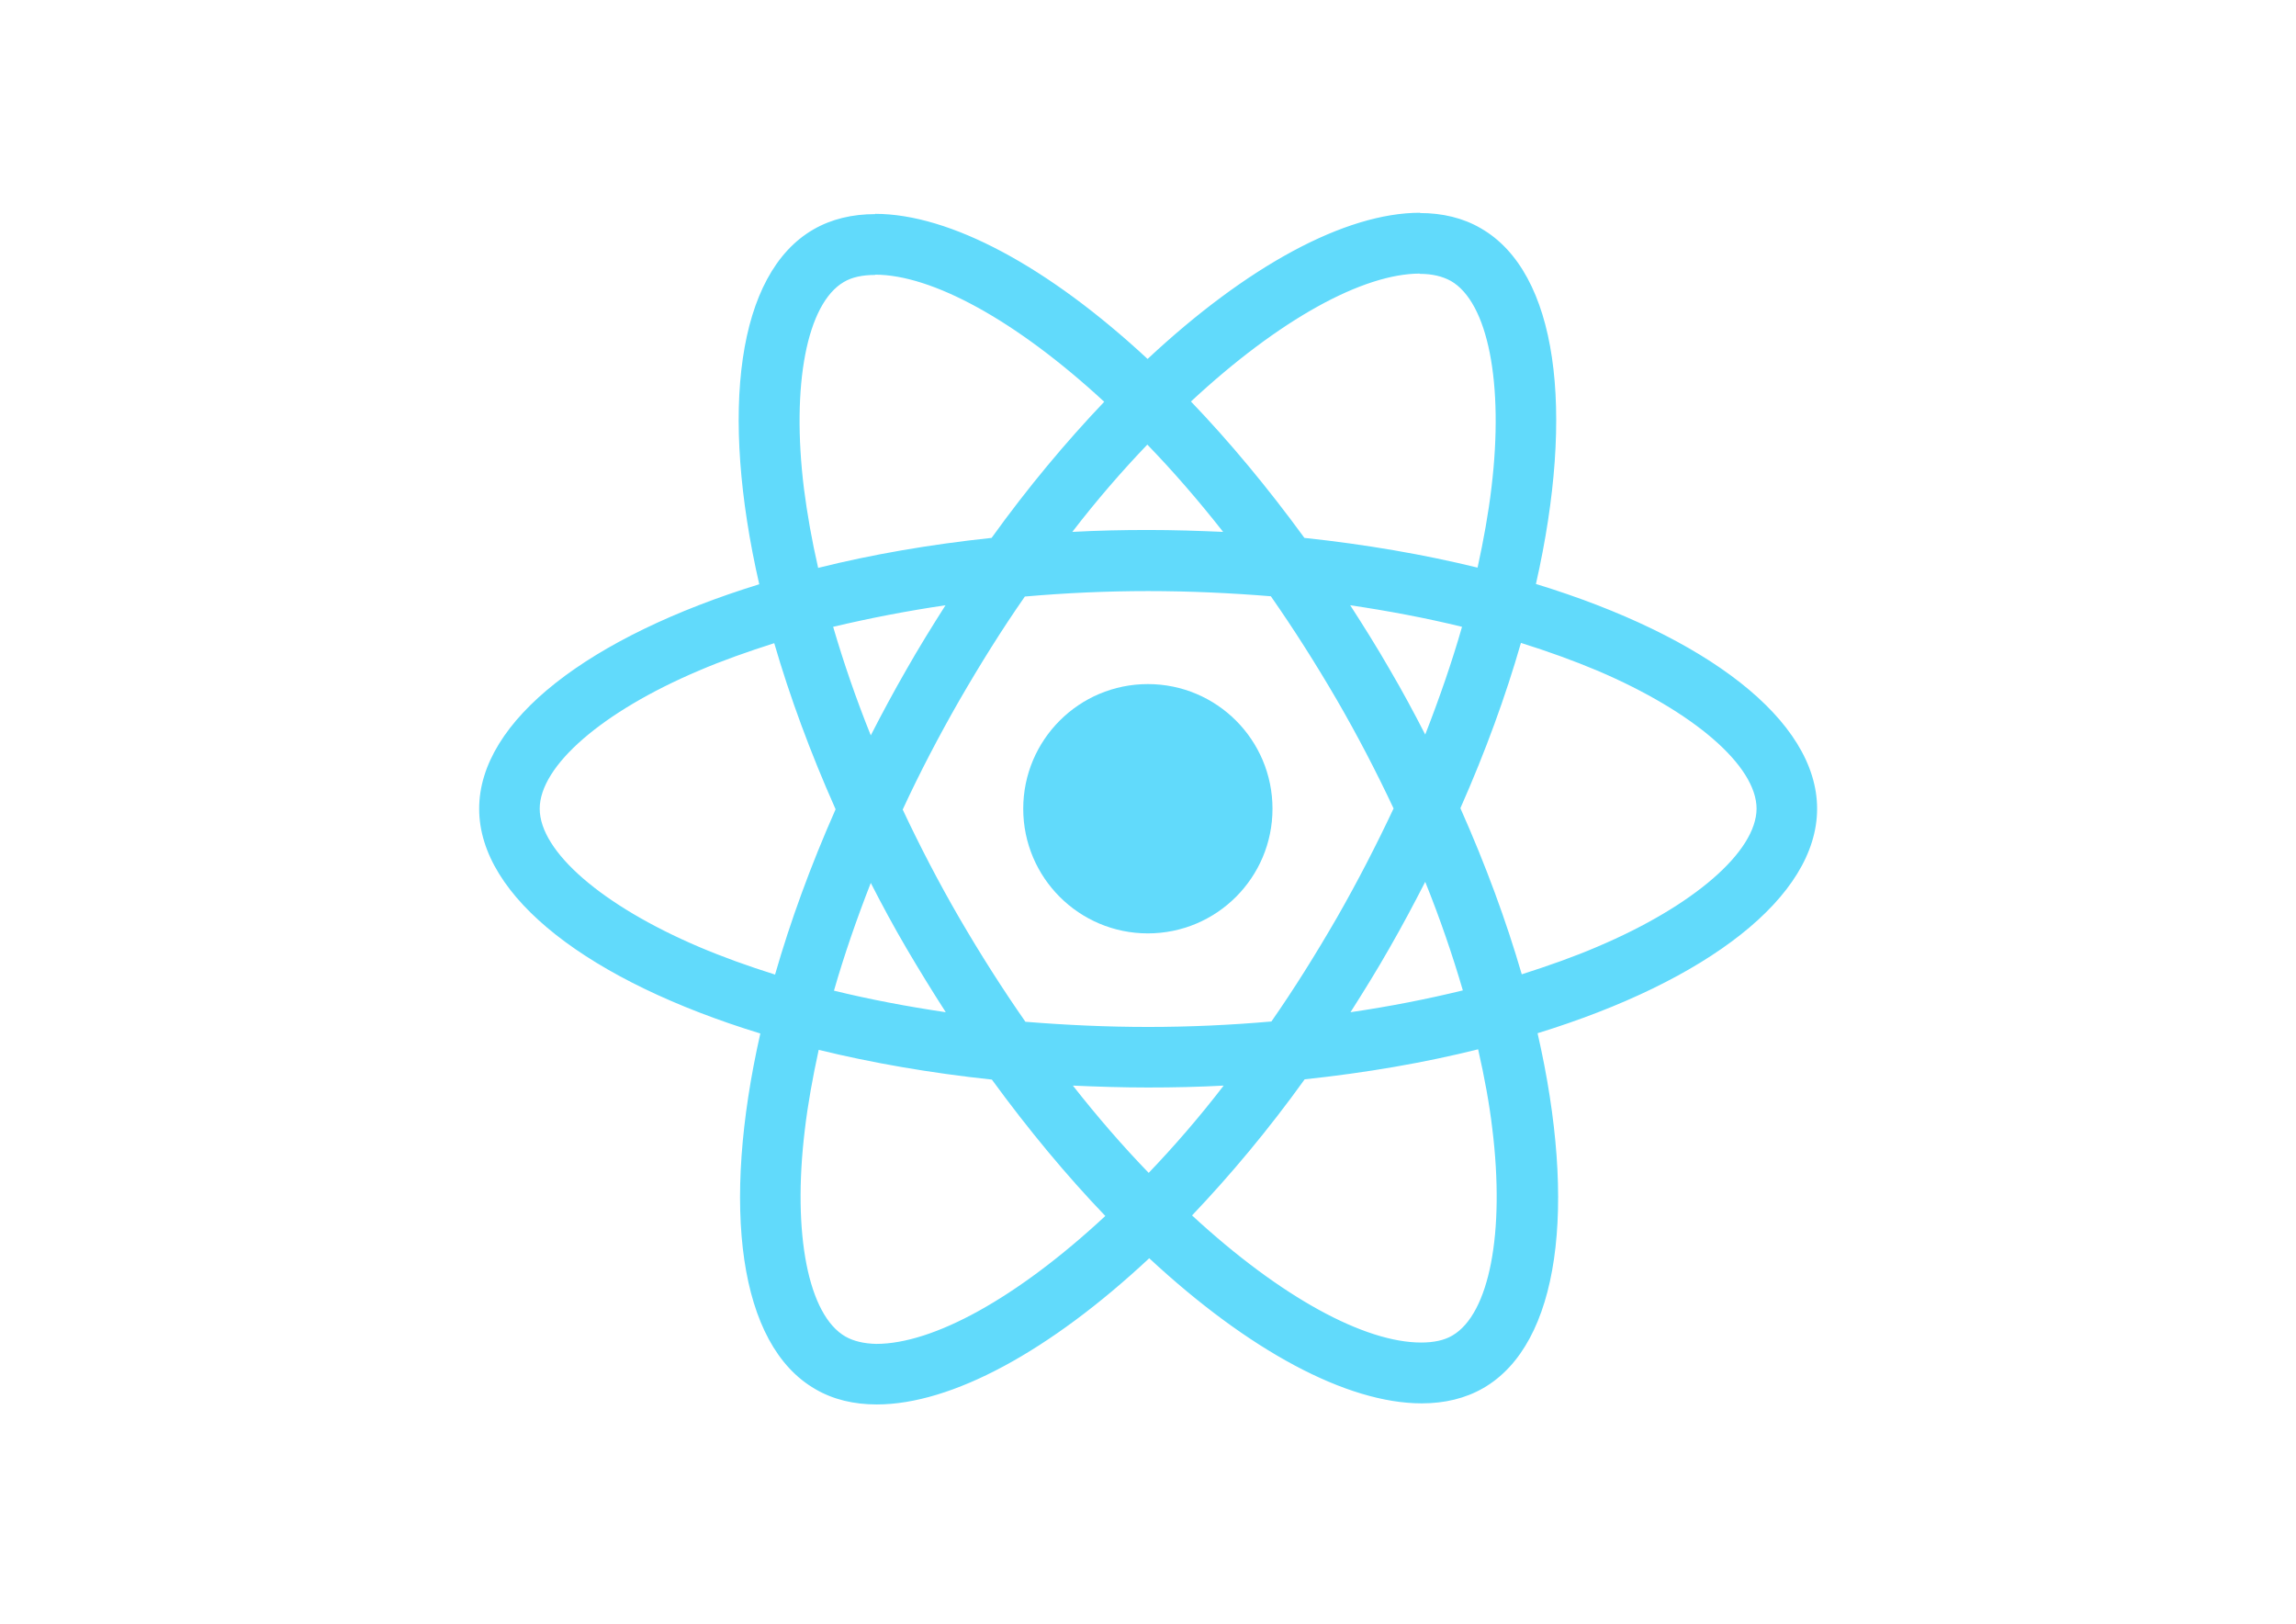
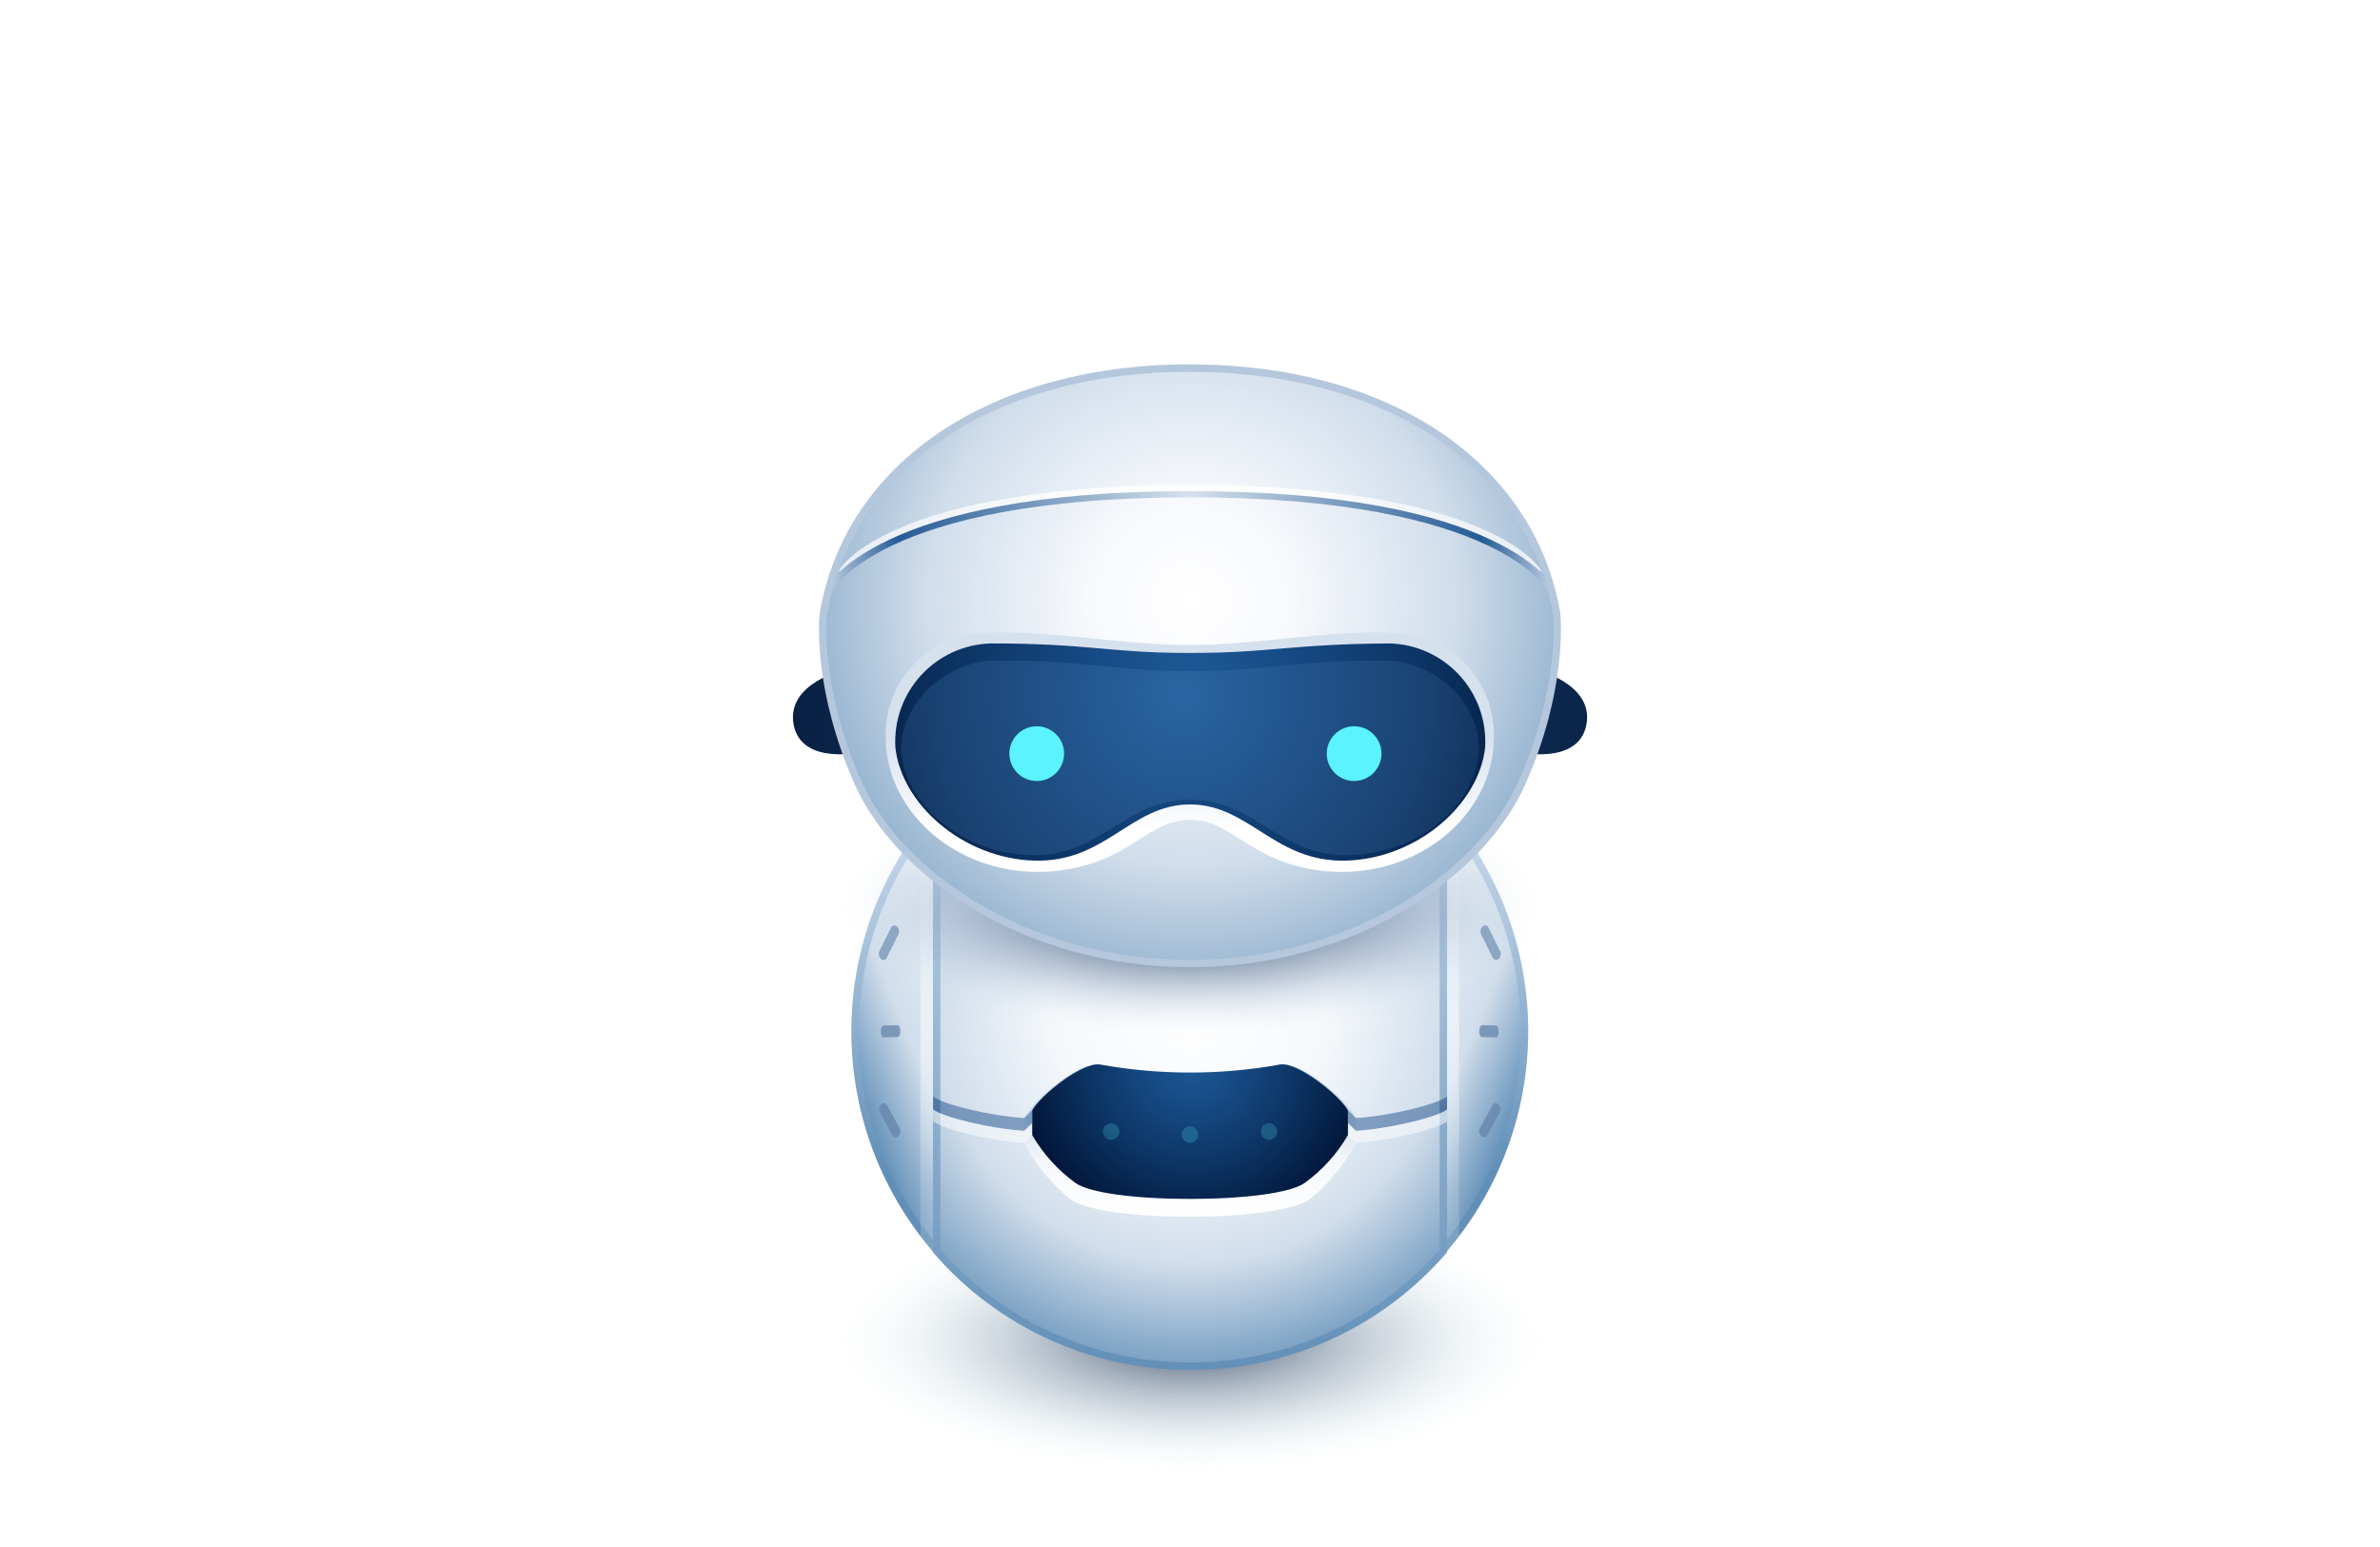
- <svg xmlns="http://www.w3.org/2000/svg" viewBox="0 0 841.9 595.3">
-   <g fill="#61DAFB">
-     <path d="M666.3 296.5c0-32.5-40.7-63.3-103.1-82.4 14.4-63.6 8-114.2-20.2-130.4-6.5-3.8-14.1-5.6-22.4-5.6v22.3c4.6 0 8.3.9 11.4 2.6 13.6 7.8 19.5 37.5 14.9 75.7-1.1 9.4-2.9 19.3-5.1 29.4-19.6-4.8-41-8.5-63.5-10.9-13.5-18.5-27.5-35.3-41.6-50 32.6-30.3 63.2-46.9 84-46.9V78c-27.5 0-63.5 19.6-99.9 53.6-36.4-33.8-72.4-53.2-99.9-53.2v22.3c20.7 0 51.4 16.5 84 46.6-14 14.7-28 31.4-41.3 49.9-22.6 2.4-44 6.1-63.6 11-2.3-10-4-19.7-5.2-29-4.7-38.2 1.1-67.9 14.6-75.8 3-1.8 6.9-2.6 11.5-2.6V78.5c-8.4 0-16 1.8-22.6 5.6-28.1 16.2-34.4 66.7-19.9 130.1-62.2 19.2-102.7 49.9-102.7 82.3 0 32.5 40.7 63.3 103.1 82.4-14.4 63.6-8 114.2 20.2 130.4 6.5 3.8 14.1 5.6 22.5 5.6 27.5 0 63.5-19.6 99.9-53.6 36.4 33.8 72.4 53.2 99.9 53.2 8.4 0 16-1.8 22.6-5.6 28.1-16.2 34.4-66.7 19.9-130.1 62-19.1 102.5-49.9 102.5-82.3zm-130.2-66.7c-3.7 12.9-8.3 26.2-13.5 39.5-4.1-8-8.4-16-13.1-24-4.6-8-9.5-15.8-14.4-23.4 14.2 2.1 27.9 4.7 41 7.9zm-45.8 106.5c-7.8 13.5-15.8 26.3-24.1 38.2-14.9 1.3-30 2-45.2 2-15.1 0-30.2-.7-45-1.9-8.3-11.9-16.4-24.6-24.2-38-7.6-13.1-14.5-26.4-20.8-39.8 6.2-13.4 13.2-26.8 20.7-39.9 7.8-13.5 15.8-26.3 24.1-38.2 14.9-1.3 30-2 45.2-2 15.1 0 30.2.7 45 1.9 8.3 11.9 16.4 24.6 24.2 38 7.6 13.1 14.5 26.4 20.8 39.8-6.3 13.4-13.2 26.8-20.7 39.9zm32.3-13c5.4 13.4 10 26.8 13.8 39.8-13.1 3.2-26.9 5.9-41.2 8 4.9-7.7 9.8-15.6 14.4-23.7 4.6-8 8.9-16.1 13-24.1zM421.2 430c-9.3-9.6-18.6-20.3-27.8-32 9 .4 18.2.7 27.5.7 9.4 0 18.7-.2 27.8-.7-9 11.7-18.3 22.4-27.5 32zm-74.4-58.9c-14.2-2.1-27.9-4.7-41-7.9 3.7-12.9 8.3-26.2 13.5-39.5 4.1 8 8.4 16 13.1 24 4.7 8 9.5 15.8 14.4 23.4zM420.7 163c9.3 9.6 18.6 20.3 27.8 32-9-.4-18.2-.7-27.5-.7-9.4 0-18.7.2-27.8.7 9-11.7 18.3-22.4 27.5-32zm-74 58.9c-4.9 7.7-9.8 15.6-14.4 23.7-4.6 8-8.9 16-13 24-5.4-13.4-10-26.8-13.8-39.8 13.1-3.1 26.9-5.8 41.2-7.9zm-90.5 125.2c-35.4-15.1-58.3-34.9-58.3-50.6 0-15.7 22.9-35.6 58.3-50.6 8.6-3.7 18-7 27.7-10.1 5.7 19.6 13.2 40 22.5 60.9-9.2 20.8-16.6 41.1-22.2 60.6-9.9-3.1-19.3-6.5-28-10.2zM310 490c-13.6-7.8-19.5-37.5-14.9-75.7 1.1-9.4 2.9-19.3 5.1-29.4 19.6 4.8 41 8.5 63.5 10.9 13.5 18.5 27.5 35.3 41.6 50-32.6 30.3-63.2 46.9-84 46.9-4.5-.1-8.3-1-11.3-2.7zm237.2-76.2c4.7 38.2-1.1 67.9-14.6 75.8-3 1.8-6.9 2.6-11.5 2.6-20.7 0-51.4-16.5-84-46.6 14-14.7 28-31.4 41.3-49.9 22.6-2.4 44-6.1 63.6-11 2.3 10.1 4.1 19.8 5.2 29.1zm38.5-66.7c-8.6 3.7-18 7-27.7 10.1-5.7-19.6-13.2-40-22.5-60.9 9.2-20.8 16.6-41.1 22.2-60.6 9.9 3.1 19.3 6.5 28.1 10.2 35.4 15.1 58.3 34.9 58.3 50.6-.1 15.7-23 35.6-58.4 50.6zM320.8 78.4z" />
-     <circle cx="420.9" cy="296.5" r="45.7" />
-     <path d="M520.5 78.1z" />
+ <svg xmlns="http://www.w3.org/2000/svg" id="eOGmY2yqD4e1" viewBox="0 0 200 130" shape-rendering="geometricPrecision" text-rendering="geometricPrecision">
+   <defs>
+     <clipPath id="eOGmY2yqD4e2">
+       <rect id="eOGmY2yqD4e3" width="280" height="106.11" rx="0" ry="0" stroke="none" stroke-width="1" />
+     </clipPath>
+     <radialGradient id="eOGmY2yqD4e15-fill" cx="0" cy="0" r="35.6" spreadMethod="pad" gradientUnits="userSpaceOnUse" gradientTransform="matrix(1 0 0 1 -29.1652 98.61541)">
+       <stop id="eOGmY2yqD4e15-fill-0" offset="0%" stop-color="rgba(83,95,120,0.3)" />
+       <stop id="eOGmY2yqD4e15-fill-1" offset="100%" stop-color="rgba(255,255,255,0)" />
+     </radialGradient>
+     <radialGradient id="eOGmY2yqD4e16-fill" cx="0" cy="0" r="35.6" spreadMethod="pad" gradientUnits="userSpaceOnUse" gradientTransform="matrix(1 0 0 1 -29.1652 98.61541)">
+       <stop id="eOGmY2yqD4e16-fill-0" offset="0%" stop-color="rgba(83,95,120,0.3)" />
+       <stop id="eOGmY2yqD4e16-fill-1" offset="100%" stop-color="rgba(255,255,255,0)" />
+     </radialGradient>
+     <radialGradient id="eOGmY2yqD4e18-fill" cx="0" cy="0" r="35.6" spreadMethod="pad" gradientUnits="userSpaceOnUse" gradientTransform="matrix(1 0 0 1 51.11949 82.351)">
+       <stop id="eOGmY2yqD4e18-fill-0" offset="0%" stop-color="rgba(83,95,120,0.6)" />
+       <stop id="eOGmY2yqD4e18-fill-1" offset="100%" stop-color="rgba(255,255,255,0)" />
+     </radialGradient>
+     <radialGradient id="eOGmY2yqD4e19-fill" cx="0" cy="0" r="35.6" spreadMethod="pad" gradientUnits="userSpaceOnUse" gradientTransform="matrix(1 0 0 1 79.43617 84.19539)">
+       <stop id="eOGmY2yqD4e19-fill-0" offset="0%" stop-color="rgba(83,95,120,0.6)" />
+       <stop id="eOGmY2yqD4e19-fill-1" offset="100%" stop-color="rgba(255,255,255,0)" />
+     </radialGradient>
+     <radialGradient id="eOGmY2yqD4e22-fill" cx="0" cy="0" r="18.99" spreadMethod="pad" gradientUnits="userSpaceOnUse" gradientTransform="matrix(1 0 0 1 0 0)">
+       <stop id="eOGmY2yqD4e22-fill-0" offset="0%" stop-color="rgb(62,76,104)" />
+       <stop id="eOGmY2yqD4e22-fill-1" offset="100%" stop-color="rgba(230,250,255,0)" />
+     </radialGradient>
+     <radialGradient id="eOGmY2yqD4e24-fill" cx="0" cy="0" r="18.99" spreadMethod="pad" gradientUnits="userSpaceOnUse" gradientTransform="matrix(1 0 0 1 0 0)">
+       <stop id="eOGmY2yqD4e24-fill-0" offset="0%" stop-color="rgb(62,76,104)" />
+       <stop id="eOGmY2yqD4e24-fill-1" offset="100%" stop-color="rgba(230,250,255,0)" />
+     </radialGradient>
+     <radialGradient id="eOGmY2yqD4e26-fill" cx="0" cy="0" r="18.99" spreadMethod="pad" gradientUnits="userSpaceOnUse" gradientTransform="matrix(1 0 0 1 0 0)">
+       <stop id="eOGmY2yqD4e26-fill-0" offset="0%" stop-color="rgb(62,76,104)" />
+       <stop id="eOGmY2yqD4e26-fill-1" offset="100%" stop-color="rgba(230,250,255,0)" />
+     </radialGradient>
+     <linearGradient id="eOGmY2yqD4e30-fill" x1="128.02" y1="90.1" x2="111.03" y2="97.14" spreadMethod="pad" gradientUnits="userSpaceOnUse">
+       <stop id="eOGmY2yqD4e30-fill-0" offset="0%" stop-color="rgb(255,255,255)" />
+       <stop id="eOGmY2yqD4e30-fill-1" offset="67%" stop-color="rgb(208,221,235)" />
+       <stop id="eOGmY2yqD4e30-fill-2" offset="100%" stop-color="rgb(99,144,184)" />
+     </linearGradient>
+     <linearGradient id="eOGmY2yqD4e30-stroke" x1="116.99" y1="112.06" x2="116.99" y2="75.02" spreadMethod="pad" gradientUnits="userSpaceOnUse">
+       <stop id="eOGmY2yqD4e30-stroke-0" offset="18%" stop-color="rgb(98,143,183)" />
+       <stop id="eOGmY2yqD4e30-stroke-1" offset="100%" stop-color="rgb(207,222,239)" />
+     </linearGradient>
+     <radialGradient id="eOGmY2yqD4e31-fill" cx="0" cy="0" r="13.1" spreadMethod="pad" gradientUnits="userSpaceOnUse" gradientTransform="matrix(1 0 0 1 117.87 93.54)">
+       <stop id="eOGmY2yqD4e31-fill-0" offset="0%" stop-color="rgb(255,255,255)" />
+       <stop id="eOGmY2yqD4e31-fill-1" offset="100%" stop-color="rgba(255,255,255,0.3)" />
+     </radialGradient>
+     <linearGradient id="eOGmY2yqD4e32-fill" x1="120.42" y1="111.7" x2="120.42" y2="75.37" spreadMethod="pad" gradientUnits="userSpaceOnUse">
+       <stop id="eOGmY2yqD4e32-fill-0" offset="0%" stop-color="rgb(154,183,209)" />
+       <stop id="eOGmY2yqD4e32-fill-1" offset="29%" stop-color="rgb(208,221,235)" />
+       <stop id="eOGmY2yqD4e32-fill-2" offset="87%" stop-color="rgb(255,255,255)" />
+       <stop id="eOGmY2yqD4e32-fill-3" offset="100%" stop-color="rgb(223,232,241)" />
+     </linearGradient>
+     <linearGradient id="eOGmY2yqD4e32-stroke" x1="120.42" y1="112.06" x2="120.42" y2="75.02" spreadMethod="pad" gradientUnits="userSpaceOnUse">
+       <stop id="eOGmY2yqD4e32-stroke-0" offset="0%" stop-color="rgb(98,143,183)" />
+       <stop id="eOGmY2yqD4e32-stroke-1" offset="67%" stop-color="rgb(203,218,233)" />
+       <stop id="eOGmY2yqD4e32-stroke-2" offset="100%" stop-color="rgb(209,222,240)" />
+     </linearGradient>
+     <linearGradient id="eOGmY2yqD4e44-fill" x1="128.02" y1="90.1" x2="111.03" y2="97.14" spreadMethod="pad" gradientUnits="userSpaceOnUse">
+       <stop id="eOGmY2yqD4e44-fill-0" offset="0%" stop-color="rgb(255,255,255)" />
+       <stop id="eOGmY2yqD4e44-fill-1" offset="67%" stop-color="rgb(208,221,235)" />
+       <stop id="eOGmY2yqD4e44-fill-2" offset="100%" stop-color="rgb(99,144,184)" />
+     </linearGradient>
+     <linearGradient id="eOGmY2yqD4e44-stroke" x1="116.99" y1="112.06" x2="116.99" y2="75.02" spreadMethod="pad" gradientUnits="userSpaceOnUse">
+       <stop id="eOGmY2yqD4e44-stroke-0" offset="18%" stop-color="rgb(98,143,183)" />
+       <stop id="eOGmY2yqD4e44-stroke-1" offset="100%" stop-color="rgb(207,222,239)" />
+     </linearGradient>
+     <radialGradient id="eOGmY2yqD4e45-fill" cx="0" cy="0" r="13.1" spreadMethod="pad" gradientUnits="userSpaceOnUse" gradientTransform="matrix(1 0 0 1 117.87 93.54)">
+       <stop id="eOGmY2yqD4e45-fill-0" offset="0%" stop-color="rgb(255,255,255)" />
+       <stop id="eOGmY2yqD4e45-fill-1" offset="100%" stop-color="rgba(255,255,255,0.3)" />
+     </radialGradient>
+     <linearGradient id="eOGmY2yqD4e46-fill" x1="120.42" y1="111.7" x2="120.42" y2="75.37" spreadMethod="pad" gradientUnits="userSpaceOnUse">
+       <stop id="eOGmY2yqD4e46-fill-0" offset="0%" stop-color="rgb(154,183,209)" />
+       <stop id="eOGmY2yqD4e46-fill-1" offset="29%" stop-color="rgb(208,221,235)" />
+       <stop id="eOGmY2yqD4e46-fill-2" offset="87%" stop-color="rgb(255,255,255)" />
+       <stop id="eOGmY2yqD4e46-fill-3" offset="100%" stop-color="rgb(223,232,241)" />
+     </linearGradient>
+     <linearGradient id="eOGmY2yqD4e46-stroke" x1="120.42" y1="112.06" x2="120.42" y2="75.02" spreadMethod="pad" gradientUnits="userSpaceOnUse">
+       <stop id="eOGmY2yqD4e46-stroke-0" offset="0%" stop-color="rgb(98,143,183)" />
+       <stop id="eOGmY2yqD4e46-stroke-1" offset="67%" stop-color="rgb(203,218,233)" />
+       <stop id="eOGmY2yqD4e46-stroke-2" offset="100%" stop-color="rgb(209,222,240)" />
+     </linearGradient>
+     <radialGradient id="eOGmY2yqD4e56-fill" cx="0" cy="0" r="32.46" spreadMethod="pad" gradientUnits="userSpaceOnUse" gradientTransform="matrix(1 0 0 1 140.11 91.45)">
+       <stop id="eOGmY2yqD4e56-fill-0" offset="0%" stop-color="rgb(255,255,255)" />
+       <stop id="eOGmY2yqD4e56-fill-1" offset="36%" stop-color="rgb(245,248,251)" />
+       <stop id="eOGmY2yqD4e56-fill-2" offset="67%" stop-color="rgb(208,221,235)" />
+       <stop id="eOGmY2yqD4e56-fill-3" offset="100%" stop-color="rgb(99,144,184)" />
+     </radialGradient>
+     <linearGradient id="eOGmY2yqD4e56-stroke" x1="140" y1="122" x2="140" y2="65.08" spreadMethod="pad" gradientUnits="userSpaceOnUse">
+       <stop id="eOGmY2yqD4e56-stroke-0" offset="0%" stop-color="rgb(99,144,184)" />
+       <stop id="eOGmY2yqD4e56-stroke-1" offset="100%" stop-color="rgb(207,222,239)" />
+     </linearGradient>
+     <linearGradient id="eOGmY2yqD4e60-fill" x1="140" y1="109.12" x2="140" y2="96.32" spreadMethod="pad" gradientUnits="userSpaceOnUse">
+       <stop id="eOGmY2yqD4e60-fill-0" offset="0%" stop-color="rgb(255,255,255)" />
+       <stop id="eOGmY2yqD4e60-fill-1" offset="36%" stop-color="rgb(245,248,251)" />
+       <stop id="eOGmY2yqD4e60-fill-2" offset="67%" stop-color="rgb(208,221,235)" />
+       <stop id="eOGmY2yqD4e60-fill-3" offset="100%" stop-color="rgb(154,183,209)" />
+     </linearGradient>
+     <radialGradient id="eOGmY2yqD4e65-fill" cx="0" cy="0" r="18.5" spreadMethod="pad" gradientUnits="userSpaceOnUse" gradientTransform="matrix(1 0 0 1 140.24 96.08)">
+       <stop id="eOGmY2yqD4e65-fill-0" offset="0%" stop-color="rgb(29,88,150)" />
+       <stop id="eOGmY2yqD4e65-fill-1" offset="16%" stop-color="rgb(24,78,137)" />
+       <stop id="eOGmY2yqD4e65-fill-2" offset="47%" stop-color="rgb(12,53,101)" />
+       <stop id="eOGmY2yqD4e65-fill-3" offset="88%" stop-color="rgb(0,13,45)" />
+       <stop id="eOGmY2yqD4e65-fill-4" offset="100%" stop-color="rgb(0,0,27)" />
+     </radialGradient>
+     <radialGradient id="eOGmY2yqD4e71-fill" cx="0" cy="0" r="18.99" spreadMethod="pad" gradientUnits="userSpaceOnUse" gradientTransform="matrix(1 0 0 1 0 0)">
+       <stop id="eOGmY2yqD4e71-fill-0" offset="28%" stop-color="rgb(62,76,104)" />
+       <stop id="eOGmY2yqD4e71-fill-1" offset="43%" stop-color="rgba(37,71,112,0.5)" />
+       <stop id="eOGmY2yqD4e71-fill-2" offset="69%" stop-color="rgba(76,107,151,0.2)" />
+       <stop id="eOGmY2yqD4e71-fill-3" offset="100%" stop-color="rgba(230,250,255,0)" />
+     </radialGradient>
+     <radialGradient id="eOGmY2yqD4e72-fill" cx="0" cy="0" r="55.74" spreadMethod="pad" gradientUnits="userSpaceOnUse" gradientTransform="matrix(1 0 0 1 142.39 61.64)">
+       <stop id="eOGmY2yqD4e72-fill-0" offset="0%" stop-color="rgb(25,66,114)" />
+       <stop id="eOGmY2yqD4e72-fill-1" offset="100%" stop-color="rgb(0,13,40)" />
+     </radialGradient>
+     <radialGradient id="eOGmY2yqD4e73-fill" cx="0" cy="0" r="33.35" spreadMethod="pad" gradientUnits="userSpaceOnUse" gradientTransform="matrix(1 0 0 1 140.1 54.39)">
+       <stop id="eOGmY2yqD4e73-fill-0" offset="0%" stop-color="rgb(255,255,255)" />
+       <stop id="eOGmY2yqD4e73-fill-1" offset="26%" stop-color="rgb(247,249,252)" />
+       <stop id="eOGmY2yqD4e73-fill-2" offset="67%" stop-color="rgb(208,221,235)" />
+       <stop id="eOGmY2yqD4e73-fill-3" offset="100%" stop-color="rgb(143,175,204)" />
+     </radialGradient>
+     <linearGradient id="eOGmY2yqD4e74-stroke" x1="110.52" y1="47.4" x2="169.48" y2="47.4" spreadMethod="pad" gradientUnits="userSpaceOnUse">
+       <stop id="eOGmY2yqD4e74-stroke-0" offset="0%" stop-color="rgb(232,238,245)" />
+       <stop id="eOGmY2yqD4e74-stroke-1" offset="40%" stop-color="rgb(255,255,255)" />
+       <stop id="eOGmY2yqD4e74-stroke-2" offset="60%" stop-color="rgb(255,255,255)" />
+       <stop id="eOGmY2yqD4e74-stroke-3" offset="100%" stop-color="rgb(232,238,245)" />
+     </linearGradient>
+     <linearGradient id="eOGmY2yqD4e75-stroke" x1="170.66" y1="48.57" x2="109.35" y2="48.57" spreadMethod="pad" gradientUnits="userSpaceOnUse">
+       <stop id="eOGmY2yqD4e75-stroke-0" offset="1%" stop-color="rgb(180,199,220)" />
+       <stop id="eOGmY2yqD4e75-stroke-1" offset="10%" stop-color="rgb(37,91,150)" />
+       <stop id="eOGmY2yqD4e75-stroke-2" offset="50%" stop-color="rgb(215,225,236)" />
+       <stop id="eOGmY2yqD4e75-stroke-3" offset="90%" stop-color="rgb(37,91,150)" />
+       <stop id="eOGmY2yqD4e75-stroke-4" offset="99%" stop-color="rgb(180,199,220)" />
+     </linearGradient>
+     <linearGradient id="eOGmY2yqD4e77-fill" x1="140.01" y1="75.308" x2="140.01" y2="55.142" spreadMethod="pad" gradientUnits="userSpaceOnUse">
+       <stop id="eOGmY2yqD4e77-fill-0" offset="18%" stop-color="rgb(255,255,255)" />
+       <stop id="eOGmY2yqD4e77-fill-1" offset="57%" stop-color="rgb(214,225,238)" />
+     </linearGradient>
+     <radialGradient id="eOGmY2yqD4e78-fill" cx="0" cy="0" r="40.76" spreadMethod="pad" gradientUnits="userSpaceOnUse" gradientTransform="matrix(1 0 0 1 140 58.7)">
+       <stop id="eOGmY2yqD4e78-fill-0" offset="0%" stop-color="rgb(29,88,150)" />
+       <stop id="eOGmY2yqD4e78-fill-1" offset="16%" stop-color="rgb(24,78,137)" />
+       <stop id="eOGmY2yqD4e78-fill-2" offset="47%" stop-color="rgb(12,53,101)" />
+       <stop id="eOGmY2yqD4e78-fill-3" offset="88%" stop-color="rgb(0,13,45)" />
+       <stop id="eOGmY2yqD4e78-fill-4" offset="100%" stop-color="rgb(0,0,27)" />
+     </radialGradient>
+     <radialGradient id="eOGmY2yqD4e79-fill" cx="0" cy="0" r="40.88" spreadMethod="pad" gradientUnits="userSpaceOnUse" gradientTransform="matrix(1 0 0 1 139.2792 60.20701)">
+       <stop id="eOGmY2yqD4e79-fill-0" offset="0%" stop-color="rgb(42,101,163)" />
+       <stop id="eOGmY2yqD4e79-fill-1" offset="51%" stop-color="rgb(25,66,114)" />
+       <stop id="eOGmY2yqD4e79-fill-2" offset="100%" stop-color="rgb(0,13,40)" />
+     </radialGradient>
+   </defs>
+   <g id="eOGmY2yqD4e4" transform="matrix(1 0 0 1 -39.81277 0)" opacity="0">
+     <polygon id="eOGmY2yqD4e5" points="60.96,70.61 69.44,75.51 60.96,80.4 60.96,70.61" transform="matrix(1 0 0 1 0.02 37.76933)" fill="none" stroke="rgb(154,177,235)" stroke-width="1.249" stroke-miterlimit="10" />
+     <circle id="eOGmY2yqD4e6" r="3.75" transform="matrix(1 0 0 1 82.09 113.2743)" fill="none" stroke="rgb(0,85,198)" stroke-width="1.249" stroke-miterlimit="10" />
+     <rect id="eOGmY2yqD4e7" width="8.79" height="8.79" rx="0" ry="0" transform="matrix(1 0 0 1 78.59297 108.8793)" fill="none" stroke="rgb(0,85,198)" stroke-width="1.249" stroke-miterlimit="10" />
+     <path id="eOGmY2yqD4e8" d="M45.79,88.41L55,97.57M45.84,97.57L55,88.41" transform="matrix(1 0 0 1 0.02 20.28433)" fill="none" stroke="rgb(91,120,175)" stroke-width="1.249" stroke-miterlimit="10" />
+     <polygon id="eOGmY2yqD4e9" points="198.8,87.42 195.38,96.6 205.04,94.96 198.8,87.42" transform="matrix(1 0 0 1 0.02 21.26433)" fill="none" stroke="rgb(0,85,198)" stroke-width="1.249" stroke-miterlimit="10" />
+     <circle id="eOGmY2yqD4e10" r="4.88" transform="matrix(1 0 0 1 229.35 113.2743)" fill="none" stroke="rgb(91,120,175)" stroke-width="1.249" stroke-miterlimit="10" />
+     <path id="eOGmY2yqD4e11" d="M198.41,53.56L200.2,61.24M203.2,56.51L195.51,58.3" transform="matrix(1 0 0 1 5.645 55.87433)" fill="none" stroke="rgb(0,85,198)" stroke-width="1.249" stroke-miterlimit="10" />
+     <polygon id="eOGmY2yqD4e12" points="215.53,79 209.37,77.24 209.13,70.83 215.15,68.63 219.11,73.68 215.53,79" transform="matrix(1 0 0 1 0.02 39.45933)" fill="none" stroke="rgb(154,177,235)" stroke-width="1.249" stroke-miterlimit="10" />
+   </g>
+   <rect id="eOGmY2yqD4e13" width="47.638" height="46" rx="0" ry="0" transform="matrix(4.198336 0 0 0.5845031 -0.00000000440937 103.3739)" fill="rgb(255,255,255)" stroke="none" stroke-width="1" />
+   <g id="eOGmY2yqD4e14" transform="matrix(1 0 0 1 -40 -1.880005)">
+     <ellipse id="eOGmY2yqD4e15" rx="49.05" ry="9.02" transform="matrix(1 0 0 1 140 121.81)" fill="url(#eOGmY2yqD4e15-fill)" stroke="none" stroke-width="1" />
+     <ellipse id="eOGmY2yqD4e16" rx="49.05" ry="9.02" transform="matrix(1 0 0 1 140 121.81)" fill="url(#eOGmY2yqD4e16-fill)" stroke="none" stroke-width="1" />
+     <g id="eOGmY2yqD4e17">
+       <ellipse id="eOGmY2yqD4e18" rx="21.68" ry="12.13" transform="matrix(1 0 0 1 109.79 119.75)" opacity="0.8" fill="url(#eOGmY2yqD4e18-fill)" stroke="none" stroke-width="1" />
+       <ellipse id="eOGmY2yqD4e19" rx="21.68" ry="12.13" transform="matrix(1 0 0 1 170.21 119.75)" opacity="0.8" fill="url(#eOGmY2yqD4e19-fill)" stroke="none" stroke-width="1" />
+     </g>
+   </g>
+   <g id="eOGmY2yqD4e20" transform="matrix(1 0 0 1 -39.99882 -6.880005)">
+     <g id="eOGmY2yqD4e21" transform="matrix(1 0 0 1 0.02004624 5.261621)">
+       <circle id="eOGmY2yqD4e22" r="18.99" transform="matrix(1.569486 0 0 0.5805332 140 114.2743)" fill="url(#eOGmY2yqD4e22-fill)" stroke="none" stroke-width="1" />
+       <g id="eOGmY2yqD4e23">
+         <circle id="eOGmY2yqD4e24" r="18.99" transform="matrix(0.9243965 0 0 0.3419228 140 113.2743)" opacity="0.2" fill="url(#eOGmY2yqD4e24-fill)" stroke="none" stroke-width="1" />
+       </g>
+       <g id="eOGmY2yqD4e25" transform="matrix(-1 0 0 1 279.9599 0)">
+         <circle id="eOGmY2yqD4e26" r="18.99" transform="matrix(0.9243965 0 0 0.3419228 140 113.2743)" opacity="0.2" fill="url(#eOGmY2yqD4e26-fill)" stroke="none" stroke-width="1" />
+       </g>
+     </g>
+     <g id="eOGmY2yqD4e27" transform="matrix(-1 0 0 1 279.9599 0)">
+       <g id="eOGmY2yqD4e28">
+         <rect id="eOGmY2yqD4e29" width="18.33" height="8.53" rx="0" ry="0" transform="matrix(-1 0 -0 -1 132.47 97.81)" fill="rgb(62,76,104)" stroke="none" stroke-width="1" />
+         <path id="eOGmY2yqD4e30" d="M118.53,111.73C109.625,101.238,109.625,85.842,118.53,75.35L122.12,75.85L122.12,111.23Z" fill="url(#eOGmY2yqD4e30-fill)" stroke="url(#eOGmY2yqD4e30-stroke)" stroke-width="0.623" stroke-miterlimit="10" />
+         <path id="eOGmY2yqD4e31" d="M117.35,110.75L117.35,76.33C117.69,75.88,118.03,75.44,118.4,75.02L118.4,112.02C118,111.64,117.69,111.19,117.35,110.75Z" opacity="0.5" fill="url(#eOGmY2yqD4e31-fill)" stroke="none" stroke-width="1" />
+         <polygon id="eOGmY2yqD4e32" points="118.71,75.37 122.12,75.85 122.12,111.23 118.71,111.7 118.71,75.37" fill="url(#eOGmY2yqD4e32-fill)" stroke="url(#eOGmY2yqD4e32-stroke)" stroke-width="0.623" stroke-miterlimit="10" />
+         <g id="eOGmY2yqD4e33" transform="matrix(0.75 0 0 1 28.58164 0)">
+           <line id="eOGmY2yqD4e34" x1="113.82" y1="93.54" x2="116.45" y2="93.54" transform="matrix(0.5349253 0.734355 -0.8082914 0.5887827 128.9235 -38.60674)" opacity="0.903" fill="none" stroke="rgb(106,138,174)" stroke-width="1" stroke-linecap="round" stroke-linejoin="round" />
+           <line id="eOGmY2yqD4e35" x1="113.82" y1="93.54" x2="116.45" y2="93.54" transform="matrix(0.5998496 -0.01343349 0.02238915 0.9997493 43.84848 1.572464)" opacity="0.8" fill="none" stroke="rgb(106,138,174)" stroke-width="1" stroke-linecap="round" stroke-linejoin="round" />
+           <line id="eOGmY2yqD4e36" x1="113.82" y1="93.54" x2="116.45" y2="93.54" transform="matrix(0.495484 -0.748457 0.8338391 0.5520075 -20.22045 120.6343)" opacity="0.697" fill="none" stroke="rgb(106,138,174)" stroke-width="1" stroke-linecap="round" stroke-linejoin="round" />
+           <line id="eOGmY2yqD4e37" x1="113.82" y1="93.54" x2="116.45" y2="93.54" transform="matrix(0.3420201 -0.9396926 0.9396926 0.3420201 -13.71602 160.3043)" opacity="0" fill="none" stroke="rgb(106,138,174)" stroke-width="1" stroke-linecap="round" stroke-linejoin="round" />
+           <line id="eOGmY2yqD4e38" x1="113.82" y1="93.54" x2="116.45" y2="93.54" transform="matrix(0.3420201 -0.9396926 0.9396926 0.3420201 -13.71602 160.3043)" opacity="0" fill="none" stroke="rgb(106,138,174)" stroke-width="1" stroke-linecap="round" stroke-linejoin="round" />
+           <line id="eOGmY2yqD4e39" x1="113.82" y1="93.54" x2="116.45" y2="93.54" transform="matrix(0.3420201 -0.9396926 0.9396926 0.3420201 -13.71602 160.3043)" opacity="0" fill="none" stroke="rgb(106,138,174)" stroke-width="1" stroke-linecap="round" stroke-linejoin="round" />
+           <line id="eOGmY2yqD4e40" x1="113.82" y1="93.54" x2="116.45" y2="93.54" transform="matrix(0.3420201 -0.9396926 0.9396926 0.3420201 -13.71602 160.3043)" opacity="0" fill="none" stroke="rgb(106,138,174)" stroke-width="1" stroke-linecap="round" stroke-linejoin="round" />
+         </g>
+       </g>
+     </g>
+     <g id="eOGmY2yqD4e41">
+       <g id="eOGmY2yqD4e42">
+         <rect id="eOGmY2yqD4e43" width="18.33" height="8.53" rx="0" ry="0" transform="matrix(-1 0 -0 -1 132.47 97.81)" fill="rgb(62,76,104)" stroke="none" stroke-width="1" />
+         <path id="eOGmY2yqD4e44" d="M118.53,111.73C109.625,101.238,109.625,85.842,118.53,75.35L122.12,75.85L122.12,111.23Z" fill="url(#eOGmY2yqD4e44-fill)" stroke="url(#eOGmY2yqD4e44-stroke)" stroke-width="0.623" stroke-miterlimit="10" />
+         <path id="eOGmY2yqD4e45" d="M117.35,110.75L117.35,76.33C117.69,75.88,118.03,75.44,118.4,75.02L118.4,112.02C118,111.64,117.69,111.19,117.35,110.75Z" opacity="0.5" fill="url(#eOGmY2yqD4e45-fill)" stroke="none" stroke-width="1" />
+         <polygon id="eOGmY2yqD4e46" points="118.71,75.37 122.12,75.85 122.12,111.23 118.71,111.7 118.71,75.37" fill="url(#eOGmY2yqD4e46-fill)" stroke="url(#eOGmY2yqD4e46-stroke)" stroke-width="0.623" stroke-miterlimit="10" />
+         <g id="eOGmY2yqD4e47" transform="matrix(0.75 0 0 1 28.58164 0)">
+           <line id="eOGmY2yqD4e48" x1="113.82" y1="93.54" x2="116.45" y2="93.54" transform="matrix(0.5349253 0.734355 -0.8082914 0.5887827 128.9235 -38.60674)" opacity="0.903" fill="none" stroke="rgb(106,138,174)" stroke-width="1" stroke-linecap="round" stroke-linejoin="round" />
+           <line id="eOGmY2yqD4e49" x1="113.82" y1="93.54" x2="116.45" y2="93.54" transform="matrix(0.5998496 -0.01343349 0.02238915 0.9997493 43.84848 1.572464)" opacity="0.8" fill="none" stroke="rgb(106,138,174)" stroke-width="1" stroke-linecap="round" stroke-linejoin="round" />
+           <line id="eOGmY2yqD4e50" x1="113.82" y1="93.54" x2="116.45" y2="93.54" transform="matrix(0.495484 -0.748457 0.8338391 0.5520075 -20.22045 120.6343)" opacity="0.697" fill="none" stroke="rgb(106,138,174)" stroke-width="1" stroke-linecap="round" stroke-linejoin="round" />
+           <line id="eOGmY2yqD4e51" x1="113.82" y1="93.54" x2="116.45" y2="93.54" transform="matrix(0.3420201 -0.9396926 0.9396926 0.3420201 -13.71602 160.3043)" opacity="0" fill="none" stroke="rgb(106,138,174)" stroke-width="1" stroke-linecap="round" stroke-linejoin="round" />
+           <line id="eOGmY2yqD4e52" x1="113.82" y1="93.54" x2="116.45" y2="93.54" transform="matrix(0.3420201 -0.9396926 0.9396926 0.3420201 -13.71602 160.3043)" opacity="0" fill="none" stroke="rgb(106,138,174)" stroke-width="1" stroke-linecap="round" stroke-linejoin="round" />
+           <line id="eOGmY2yqD4e53" x1="113.82" y1="93.54" x2="116.45" y2="93.54" transform="matrix(0.3420201 -0.9396926 0.9396926 0.3420201 -13.71602 160.3043)" opacity="0" fill="none" stroke="rgb(106,138,174)" stroke-width="1" stroke-linecap="round" stroke-linejoin="round" />
+           <line id="eOGmY2yqD4e54" x1="113.82" y1="93.54" x2="116.45" y2="93.54" transform="matrix(0.3420201 -0.9396926 0.9396926 0.3420201 -13.71602 160.3043)" opacity="0" fill="none" stroke="rgb(106,138,174)" stroke-width="1" stroke-linecap="round" stroke-linejoin="round" />
+         </g>
+       </g>
+     </g>
+     <g id="eOGmY2yqD4e55">
+       <path id="eOGmY2yqD4e56" d="M140,121.69C131.833,121.702,124.064,118.166,118.71,112L118.71,75.13C124.055,68.945,131.826,65.391,140,65.391C148.174,65.391,155.945,68.945,161.29,75.13L161.29,112C155.936,118.166,148.167,121.702,140,121.69Z" fill="url(#eOGmY2yqD4e56-fill)" stroke="url(#eOGmY2yqD4e56-stroke)" stroke-width="0.623" stroke-miterlimit="10" />
+       <g id="eOGmY2yqD4e57">
+         <g id="eOGmY2yqD4e58">
+           <g id="eOGmY2yqD4e59">
+             <path id="eOGmY2yqD4e60" d="M147.67,96.33C142.612,97.357,137.398,97.357,132.34,96.33C130.71,96.14,126.96,99.15,126.07,100.83L126.07,102.92C127.012,104.715,128.304,106.303,129.87,107.59C131.08,108.59,135.22,109.12,140,109.12C144.78,109.12,148.93,108.56,150.14,107.59C151.706,106.303,152.998,104.715,153.94,102.92L153.94,100.83C153.05,99.15,149.3,96.14,147.67,96.33Z" fill="url(#eOGmY2yqD4e60-fill)" fill-rule="evenodd" stroke="none" stroke-width="1" />
+           </g>
+           <path id="eOGmY2yqD4e61" style="mix-blend-mode:multiply" d="M161.6,100.1C160.72,100.79,156.6,101.75,153.94,101.9L153.27,101.25L153.27,100.17L153.94,100.83C156.63,100.68,160.72,99.72,161.6,99.03Z" opacity="0.5" fill="rgb(37,91,150)" fill-rule="evenodd" stroke="none" stroke-width="1" />
+           <path id="eOGmY2yqD4e62" d="M161.6,101.12C160.72,101.81,156.6,102.77,153.94,102.92L153.27,102.27L153.27,101.27L153.94,101.92C156.62,101.77,160.72,100.81,161.6,100.12Z" opacity="0.5" fill="rgb(255,255,255)" fill-rule="evenodd" stroke="none" stroke-width="1" />
+           <path id="eOGmY2yqD4e63" style="mix-blend-mode:multiply" d="M118.41,100.1C119.29,100.79,123.41,101.75,126.07,101.9L126.74,101.25L126.74,100.17L126.07,100.83C123.38,100.68,119.29,99.72,118.41,99.03Z" opacity="0.5" fill="rgb(37,91,150)" fill-rule="evenodd" stroke="none" stroke-width="1" />
+           <path id="eOGmY2yqD4e64" d="M118.41,101.12C119.29,101.81,123.41,102.77,126.07,102.92L126.74,102.27L126.74,101.27L126.07,101.92C123.39,101.77,119.29,100.81,118.41,100.12Z" opacity="0.5" fill="rgb(255,255,255)" fill-rule="evenodd" stroke="none" stroke-width="1" />
+         </g>
+         <path id="eOGmY2yqD4e65" d="M147.61,96.33C142.581,97.237,137.429,97.237,132.4,96.33C130.85,96.17,127.4,98.98,126.74,100.18L126.74,102.27C127.653,103.839,128.882,105.201,130.35,106.27C131.51,107.13,135.45,107.63,140,107.63C144.55,107.63,148.5,107.13,149.66,106.27C151.128,105.201,152.357,103.839,153.27,102.27L153.27,100.18C152.61,99,149.16,96.17,147.61,96.33Z" fill="url(#eOGmY2yqD4e65-fill)" fill-rule="evenodd" stroke="none" stroke-width="1" />
+         <g id="eOGmY2yqD4e66">
+           <circle id="eOGmY2yqD4e67" r="1.38" transform="matrix(0.5 0 0 0.5 146.64 101.97)" opacity="0.2" fill="rgb(90,243,255)" stroke="none" stroke-width="1" />
+           <circle id="eOGmY2yqD4e68" r="1.38" transform="matrix(0.5 0 0 0.5 133.37 101.97)" opacity="0.2" fill="rgb(90,243,255)" stroke="none" stroke-width="1" />
+           <circle id="eOGmY2yqD4e69" r="1.38" transform="matrix(0.5 0 0 0.5 140 102.23)" opacity="0.2" fill="rgb(90,243,255)" stroke="none" stroke-width="1" />
+         </g>
+       </g>
+       <g id="eOGmY2yqD4e70" transform="matrix(1 0 0 1 0 3)">
+         <circle id="eOGmY2yqD4e71" r="18.99" transform="matrix(1.569486 0 0 0.5805332 140 80.08853)" fill="url(#eOGmY2yqD4e71-fill)" stroke="none" stroke-width="1" />
+         <path id="eOGmY2yqD4e72" d="M168.89,60.1C168.89,60.1,173.97,61.25,173.31,64.77C172.65,68.29,167.44,67.06,167.44,67.06L112.56,67.06C112.56,67.06,107.35,68.29,106.69,64.77C106.03,61.25,111.11,60.1,111.11,60.1Z" fill="url(#eOGmY2yqD4e72-fill)" stroke="none" stroke-width="1" />
+         <path id="eOGmY2yqD4e73" d="M140,84.85C126.11,84.85,115.45,77.21,112.11,69.67C108.68,61.92,109.11,56.08,109.19,55.44C111.34,42.91,123.43,34.81,140,34.81C156.57,34.81,168.66,42.91,170.81,55.45C170.87,56.08,171.32,61.92,167.89,69.67C164.55,77.21,153.89,84.85,140,84.85Z" fill="url(#eOGmY2yqD4e73-fill)" stroke="rgb(180,199,220)" stroke-width="0.623" stroke-miterlimit="10" />
+         <path id="eOGmY2yqD4e74" d="M169.17,51.52C169.17,51.52,165.07,43.28,140,43.28C114.93,43.28,110.83,51.52,110.83,51.52" transform="matrix(1 0 0 0.84048 0 8.535503)" fill="none" stroke="url(#eOGmY2yqD4e74-stroke)" stroke-width="0.623" stroke-linecap="round" stroke-linejoin="round" />
+         <path id="eOGmY2yqD4e75" d="M170.37,53.46C170.37,53.46,166.37,43.88,140,43.88C113.63,43.88,109.63,53.46,109.63,53.46" transform="matrix(1 0 0 0.84048 0 8.531345)" fill="none" stroke="url(#eOGmY2yqD4e75-stroke)" stroke-width="0.623" stroke-miterlimit="10" />
+         <g id="eOGmY2yqD4e76" transform="matrix(1 0 0 1 0 2)">
+           <path id="eOGmY2yqD4e77" d="M140,70.77C136.38,70.77,135,74.37,128.8,75.06C120.95,75.92,114.43,70.37,114.43,63.86C114.291,59.254,117.831,55.369,122.43,55.08C127.78,54.73,133.99,56.08,139.95,56.08C145.91,56.08,152.13,54.72,157.48,55.08C162.098,55.343,165.668,59.236,165.53,63.86C165.53,70.37,159.01,75.92,151.16,75.06C145,74.37,143.63,70.77,140,70.77Z" fill="url(#eOGmY2yqD4e77-fill)" stroke="none" stroke-width="1" />
+           <path id="eOGmY2yqD4e78" d="M140,56.75C133.15,56.75,131.62,55.95,123.24,55.95C121.011,56.017,118.903,56.982,117.397,58.626C115.89,60.27,115.112,62.454,115.24,64.68C115.73,69.39,120.86,74.02,126.9,74.2C132.94,74.38,135,69.48,140,69.48C145,69.48,147.1,74.38,153.14,74.2C159.18,74.02,164.31,69.39,164.8,64.68C164.928,62.454,164.15,60.27,162.643,58.626C161.137,56.982,159.029,56.017,156.8,55.95C148.39,56,146.86,56.75,140,56.75Z" fill="url(#eOGmY2yqD4e78-fill)" stroke="none" stroke-width="1" />
+           <path id="eOGmY2yqD4e79" d="M140,58.28C133.33,58.28,131.85,57.38,123.69,57.38C119.38,57.38,115.33,61.3,115.77,65.38C116.21,69.46,120.77,73.58,126.63,73.74C132.49,73.9,134.44,69.09,140,69.09C145.56,69.09,147.5,73.9,153.38,73.74C159.26,73.58,163.78,69.6,164.24,65.38C164.7,61.16,160.63,57.38,156.32,57.38C148.16,57.38,146.68,58.28,140,58.28Z" fill="url(#eOGmY2yqD4e79-fill)" stroke="none" stroke-width="1" />
+           <g id="eOGmY2yqD4e80">
+             <path id="eOGmY2yqD4e81" d="M-2.3,0C-2.3,-1.27,-1.27,-2.3,0,-2.3C1.27,-2.3,2.3,-1.27,2.3,0C2.3,1.27,1.27,2.3,0,2.3C-1.27,2.3,-2.3,1.27,-2.3,0Z" transform="matrix(1 0 0 1 153.79 65.21057)" fill="rgb(90,243,255)" stroke="none" stroke-width="1" />
+             <path id="eOGmY2yqD4e82" d="M-2.3,0C-2.3,-1.27,-1.27,-2.3,0,-2.3C1.27,-2.3,2.3,-1.27,2.3,0C2.3,1.27,1.27,2.3,0,2.3C-1.27,2.3,-2.3,1.27,-2.3,0Z" transform="matrix(1 0 0 1 127.12 65.21057)" fill="rgb(90,243,255)" stroke="none" stroke-width="1" />
+           </g>
+         </g>
+       </g>
+     </g>
  </g>
</svg>
